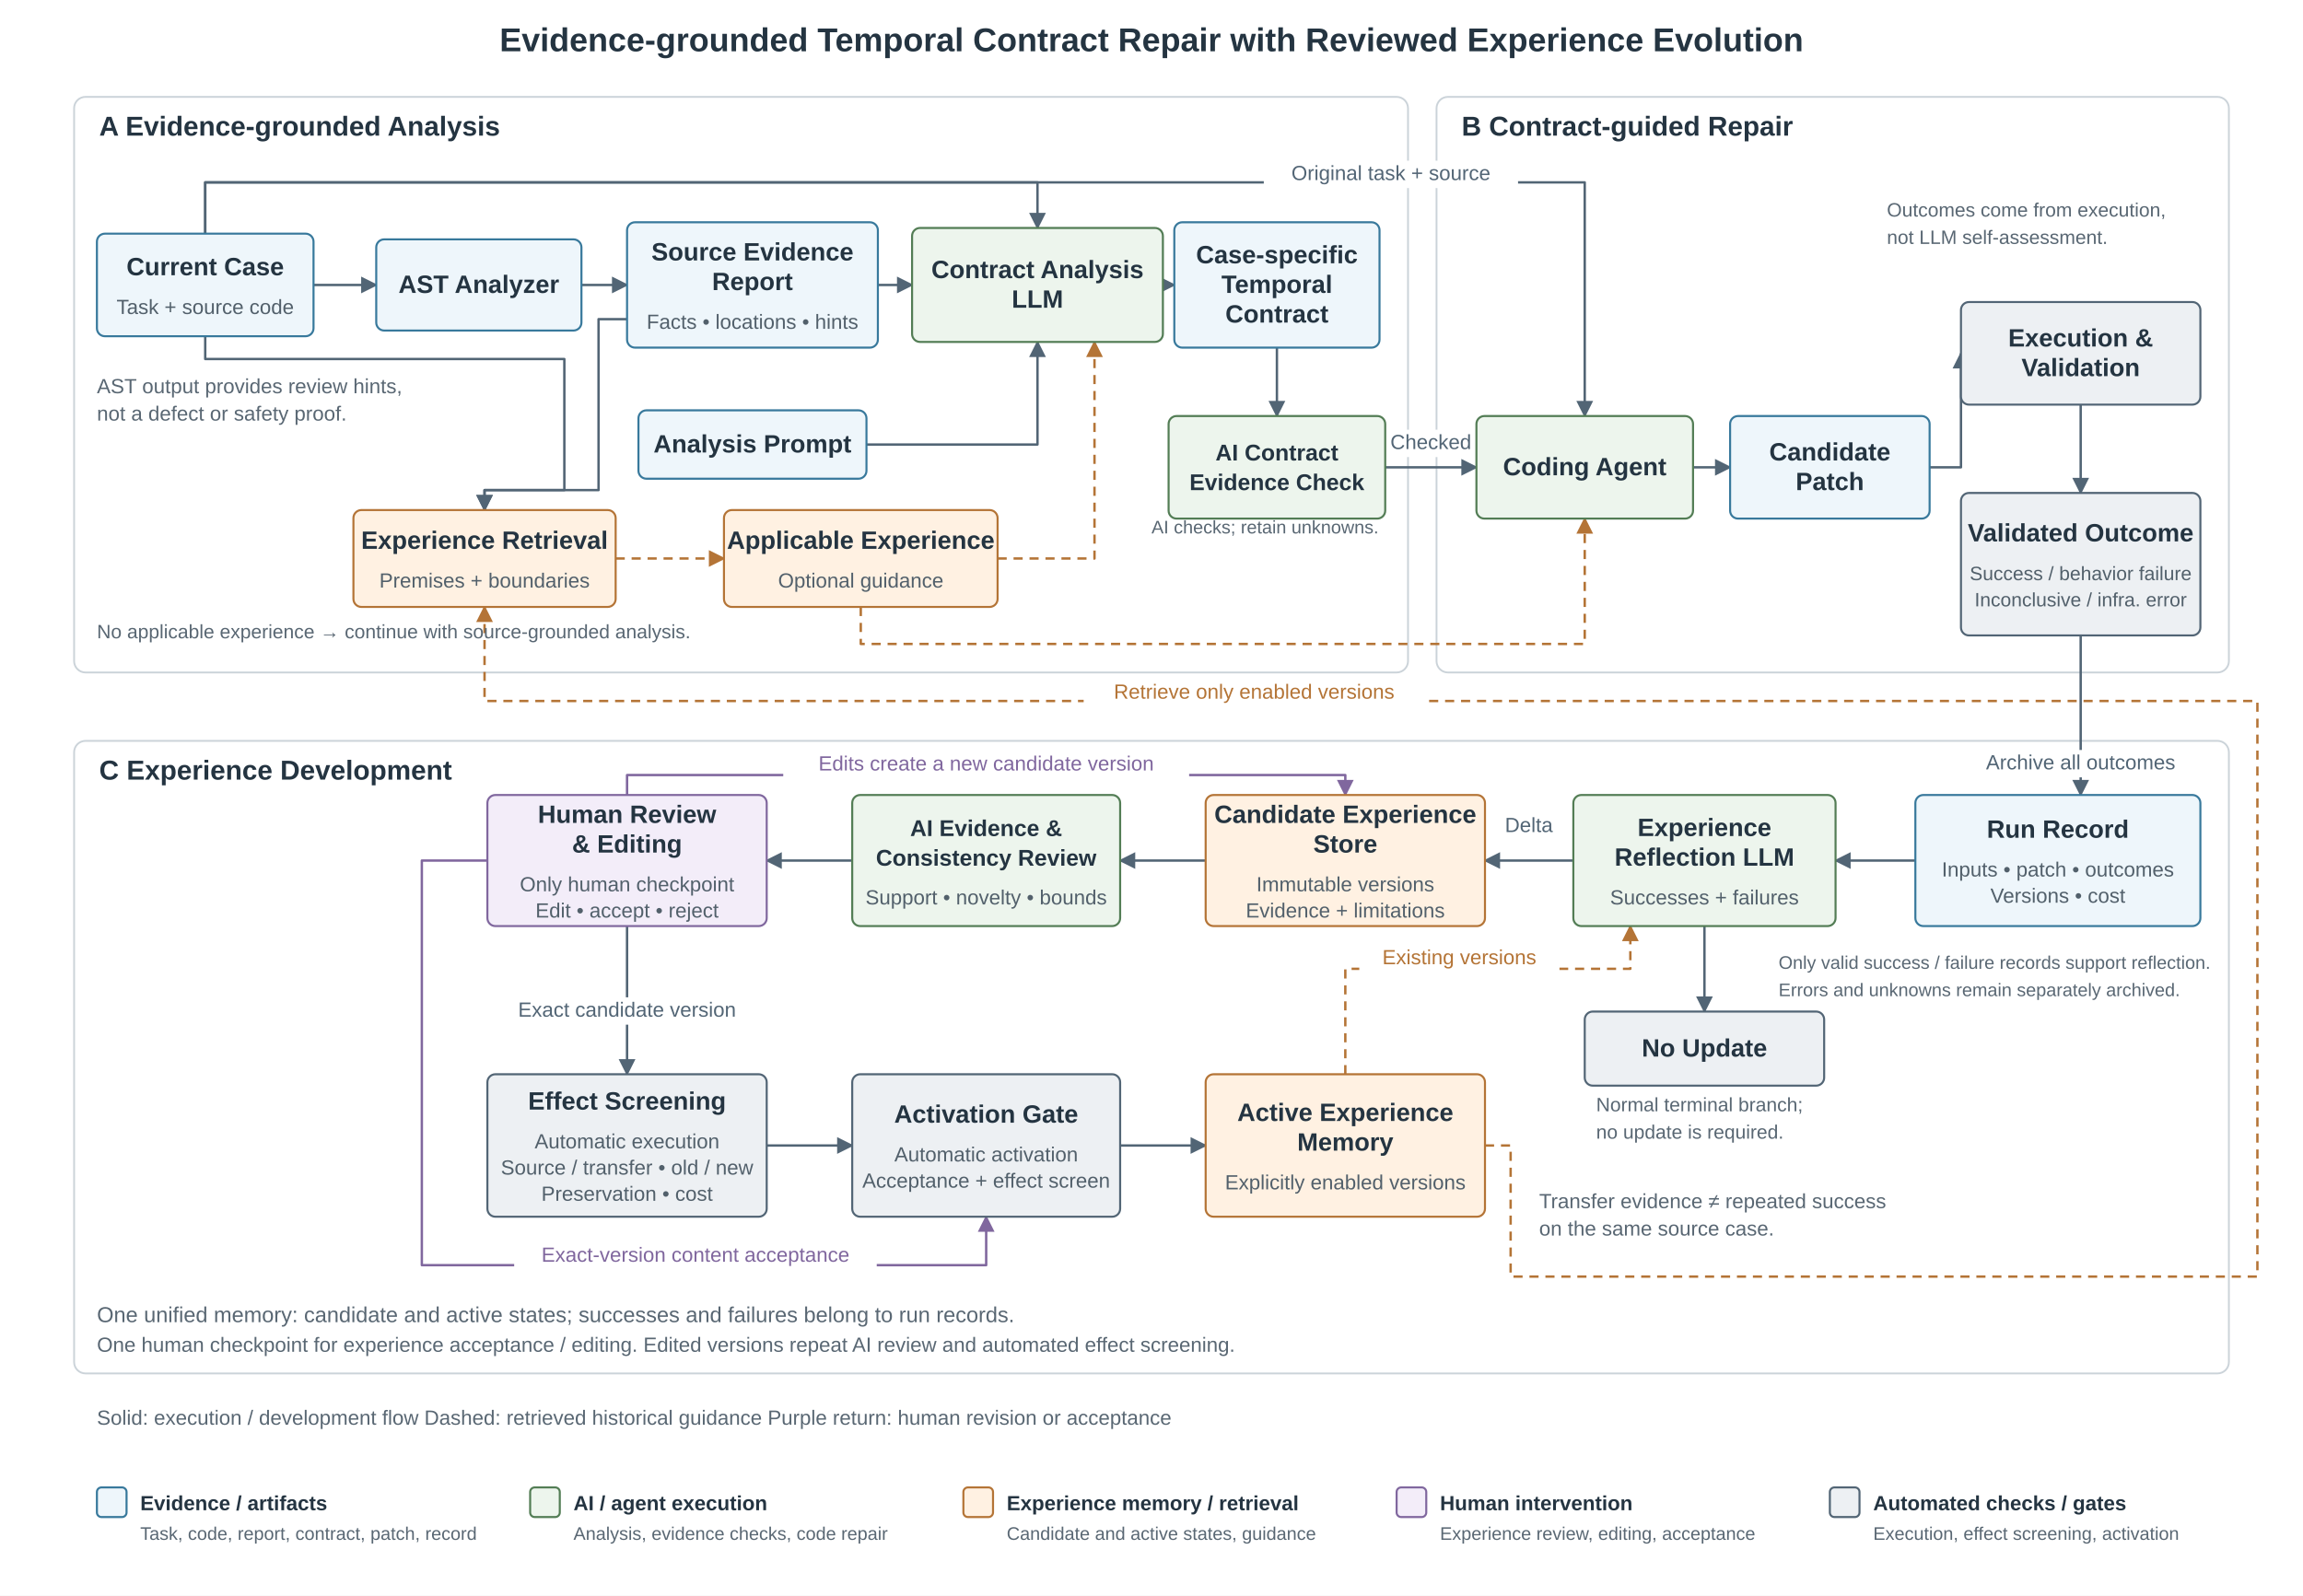
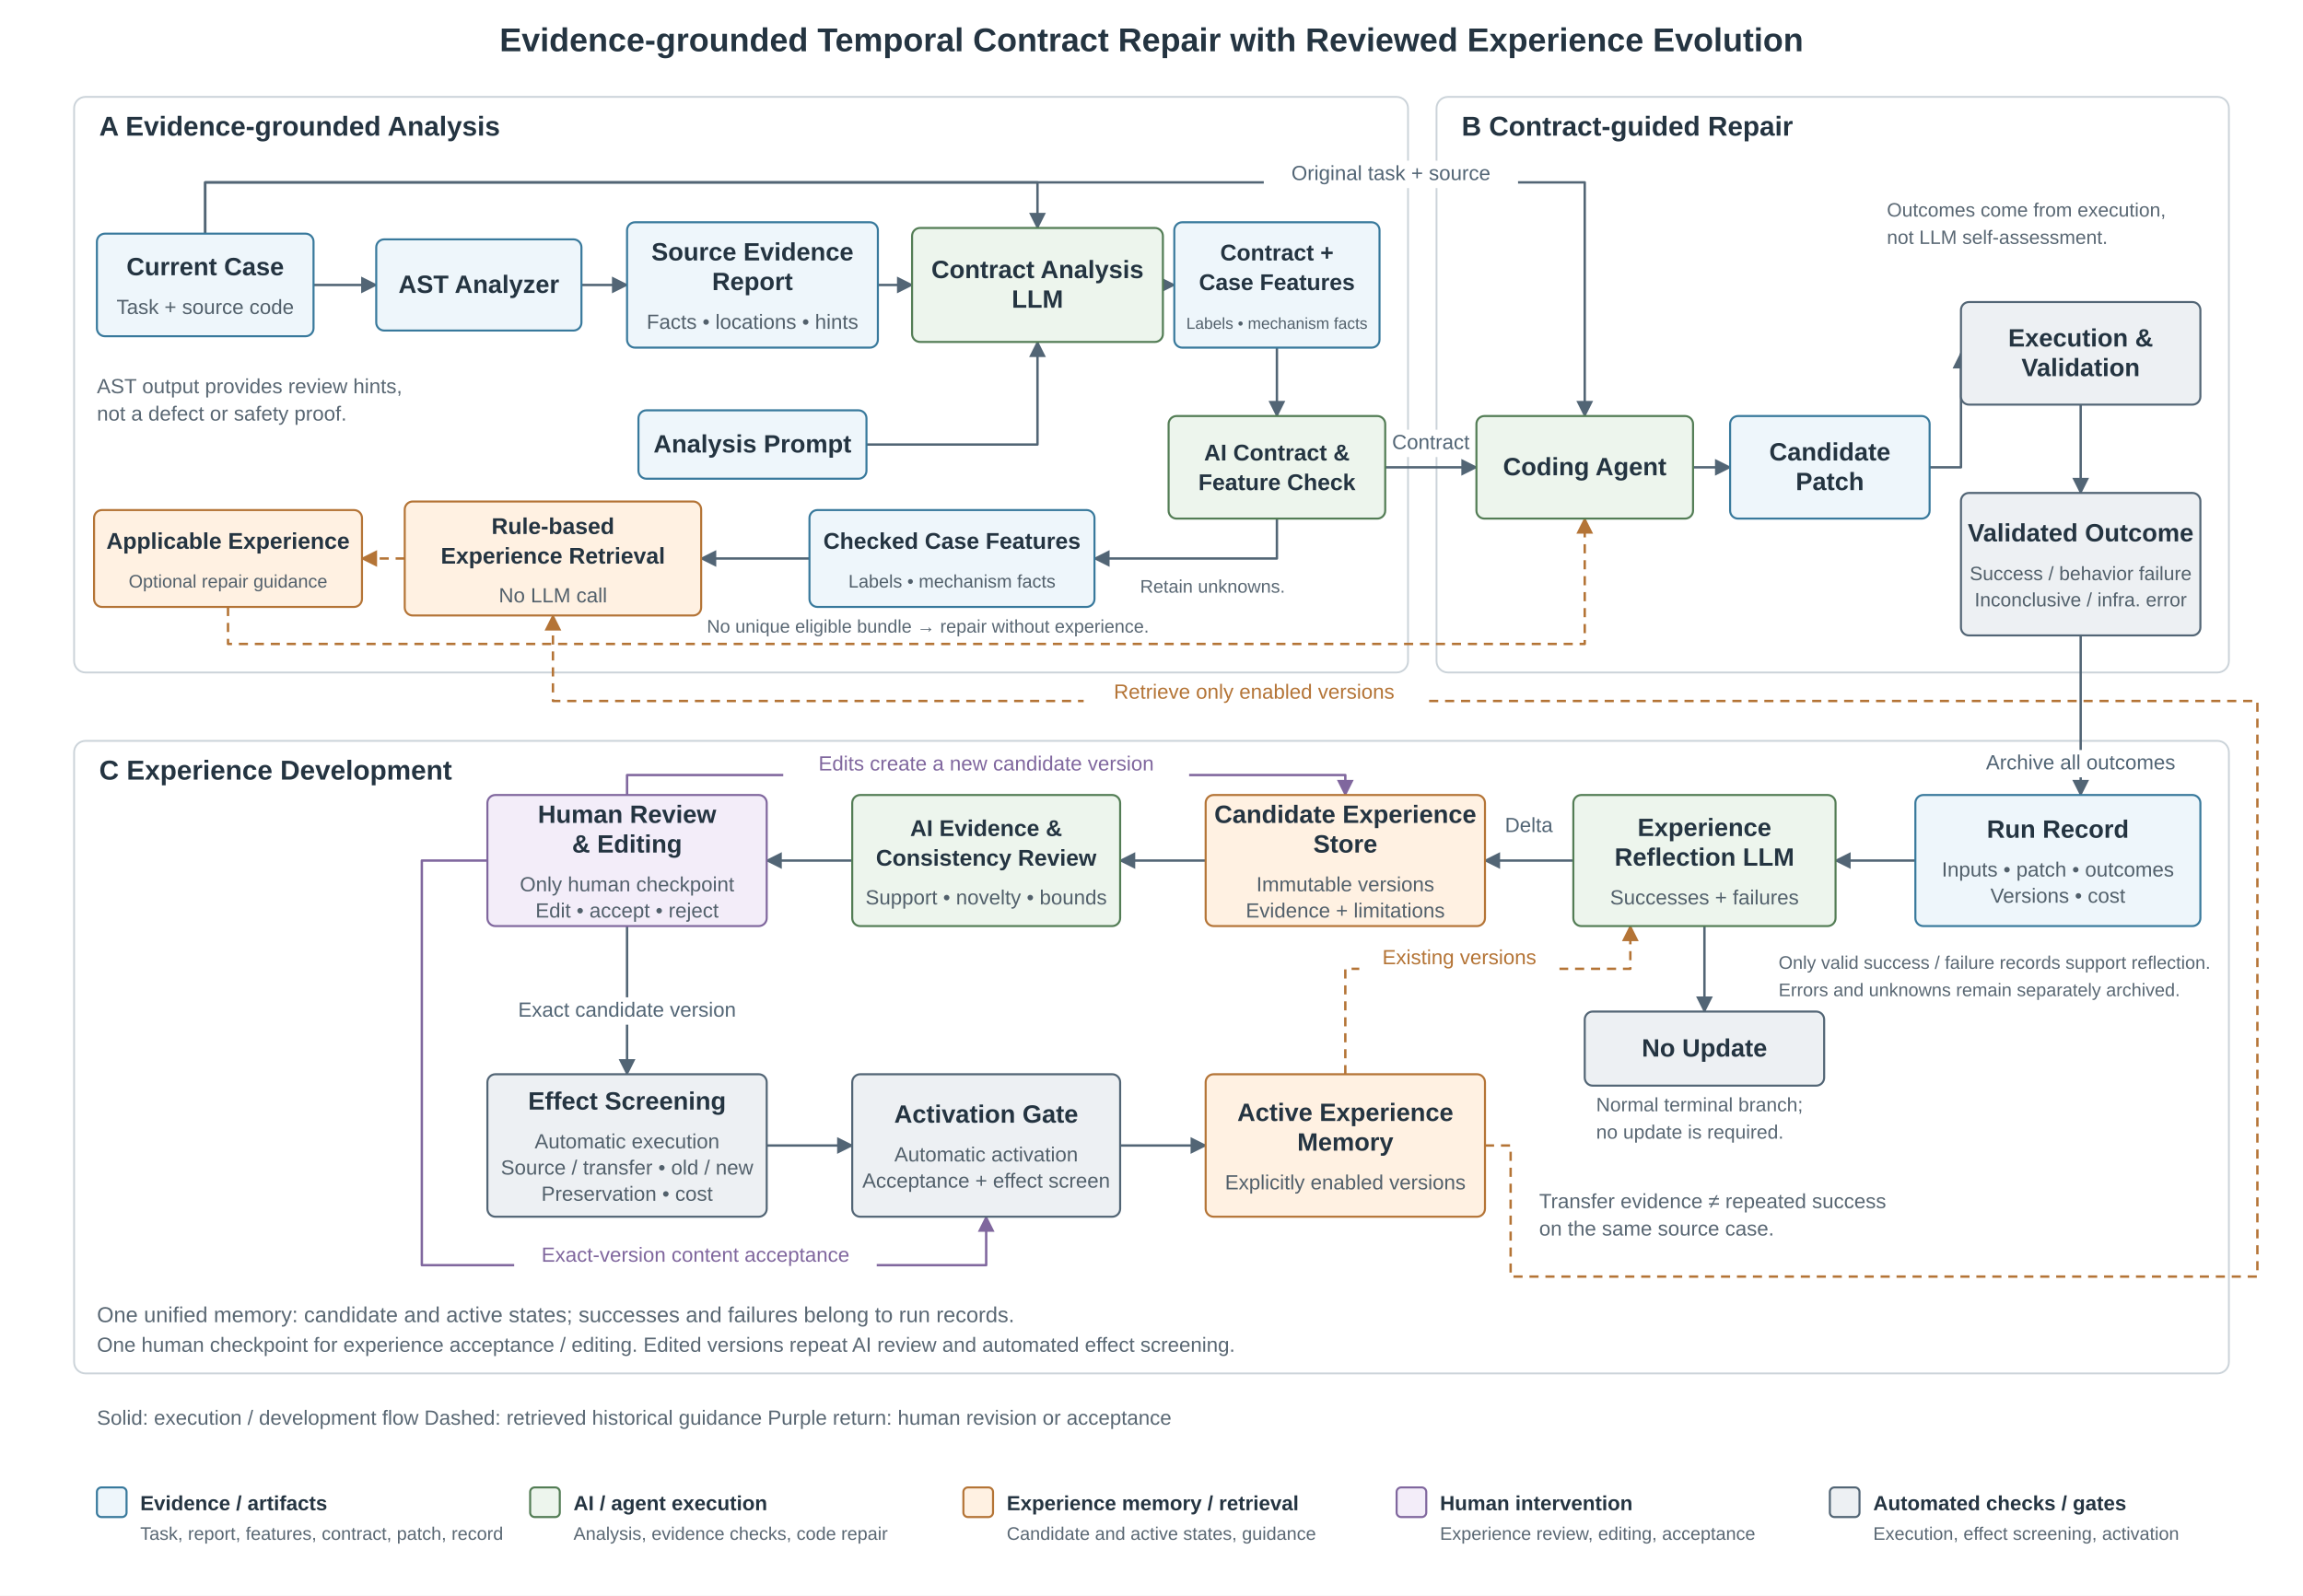
<svg xmlns="http://www.w3.org/2000/svg" width="2020" height="1400" viewBox="0 0 2020 1400">
  <defs>
    <marker id="flow" viewBox="0 0 10 10" refX="9" refY="5" markerWidth="7" markerHeight="7" orient="auto-start-reverse">
      <path d="M0 0 L10 5 L0 10 Z" fill="#526575" />
    </marker>
    <marker id="memory" viewBox="0 0 10 10" refX="9" refY="5" markerWidth="7" markerHeight="7" orient="auto-start-reverse">
      <path d="M0 0 L10 5 L0 10 Z" fill="#b47436" />
    </marker>
    <marker id="edit" viewBox="0 0 10 10" refX="9" refY="5" markerWidth="7" markerHeight="7" orient="auto-start-reverse">
      <path d="M0 0 L10 5 L0 10 Z" fill="#80679e" />
    </marker>
  </defs>
  <rect width="100%" height="100%" fill="white" />
  <g font-family="Arial, Helvetica, PingFang SC, Noto Sans CJK SC, sans-serif" fill="#243441">
    <text x="1010.0" y="45" text-anchor="middle" font-size="29" font-weight="600" fill="#243441">Evidence-grounded Temporal Contract Repair with Reviewed Experience Evolution</text>
    <rect x="65" y="85" width="1170" height="505" rx="10" fill="white" stroke="#cbd3d9" stroke-width="1.6" />
    <text x="87" y="119" text-anchor="start" font-size="24" font-weight="600" fill="#243441">A   Evidence-grounded Analysis</text>
    <rect x="1260" y="85" width="695" height="505" rx="10" fill="white" stroke="#cbd3d9" stroke-width="1.6" />
    <text x="1282" y="119" text-anchor="start" font-size="24" font-weight="600" fill="#243441">B   Contract-guided Repair</text>
    <rect x="65" y="650" width="1890" height="555" rx="10" fill="white" stroke="#cbd3d9" stroke-width="1.6" />
    <text x="87" y="684" text-anchor="start" font-size="24" font-weight="600" fill="#243441">C   Experience Development</text>
    <polyline points="275,250 330,250" fill="none" stroke="#526575" stroke-width="2.1" stroke-linejoin="round" marker-end="url(#flow)" />
    <polyline points="510,250 550,250" fill="none" stroke="#526575" stroke-width="2.1" stroke-linejoin="round" marker-end="url(#flow)" />
    <polyline points="770,250 800,250" fill="none" stroke="#526575" stroke-width="2.1" stroke-linejoin="round" marker-end="url(#flow)" />
    <polyline points="1020,250 1030,250" fill="none" stroke="#526575" stroke-width="2.1" stroke-linejoin="round" marker-end="url(#flow)" />
    <polyline points="180,205 180,160 910,160 910,200" fill="none" stroke="#526575" stroke-width="2.1" stroke-linejoin="round" marker-end="url(#flow)" />
    <polyline points="180,205 180,160 1390,160 1390,365" fill="none" stroke="#526575" stroke-width="2.1" stroke-linejoin="round" marker-end="url(#flow)" />
    <rect x="1108.5" y="141" width="223.0" height="24" fill="white" />
    <text x="1220" y="158" text-anchor="middle" font-size="18" font-weight="400" fill="#526575">Original task + source</text>
    <polyline points="760,390 910,390 910,300" fill="none" stroke="#526575" stroke-width="2.1" stroke-linejoin="round" marker-end="url(#flow)" />
    <polyline points="1120,305 1120,365" fill="none" stroke="#526575" stroke-width="2.1" stroke-linejoin="round" marker-end="url(#flow)" />
    <polyline points="1215,410 1295,410" fill="none" stroke="#526575" stroke-width="2.1" stroke-linejoin="round" marker-end="url(#flow)" />
-     <rect x="1214.75" y="377" width="80.5" height="24" fill="white" />
-     <text x="1255" y="394" text-anchor="middle" font-size="18" font-weight="400" fill="#526575">Checked</text>
+     <rect x="1210.0" y="377" width="90.0" height="24" fill="white" />
+     <text x="1255" y="394" text-anchor="middle" font-size="18" font-weight="400" fill="#526575">Contract</text>
    <polyline points="1485,410 1517.5,410" fill="none" stroke="#526575" stroke-width="2.1" stroke-linejoin="round" marker-end="url(#flow)" />
    <polyline points="1692.5,410 1720,410 1720,310" fill="none" stroke="#526575" stroke-width="2.1" stroke-linejoin="round" marker-end="url(#flow)" />
    <polyline points="1825,355 1825,432.5" fill="none" stroke="#526575" stroke-width="2.1" stroke-linejoin="round" marker-end="url(#flow)" />
-     <polyline points="540,490 635,490" fill="none" stroke="#b47436" stroke-width="2.1" stroke-linejoin="round" stroke-dasharray="8 6" marker-end="url(#memory)" />
-     <polyline points="875,490 960,490 960,300" fill="none" stroke="#b47436" stroke-width="2.1" stroke-linejoin="round" stroke-dasharray="8 6" marker-end="url(#memory)" />
-     <polyline points="755,532.5 755,565 1390,565 1390,455" fill="none" stroke="#b47436" stroke-width="2.1" stroke-linejoin="round" stroke-dasharray="8 6" marker-end="url(#memory)" />
+     <polyline points="355,490 317.5,490" fill="none" stroke="#b47436" stroke-width="2.1" stroke-linejoin="round" stroke-dasharray="8 6" marker-end="url(#memory)" />
+     <polyline points="200,532.5 200,565 1390,565 1390,455" fill="none" stroke="#b47436" stroke-width="2.1" stroke-linejoin="round" stroke-dasharray="8 6" marker-end="url(#memory)" />
    <polyline points="1825,557.5 1825,697.5" fill="none" stroke="#526575" stroke-width="2.1" stroke-linejoin="round" marker-end="url(#flow)" />
    <rect x="1723.0" y="658" width="204.0" height="24" fill="white" />
    <text x="1825" y="675" text-anchor="middle" font-size="18" font-weight="400" fill="#526575">Archive all outcomes</text>
    <polyline points="1680,755 1610,755" fill="none" stroke="#526575" stroke-width="2.1" stroke-linejoin="round" marker-end="url(#flow)" />
    <polyline points="1380,755 1302.5,755" fill="none" stroke="#526575" stroke-width="2.1" stroke-linejoin="round" marker-end="url(#flow)" />
    <rect x="1310.25" y="713" width="61.5" height="24" fill="white" />
    <text x="1341" y="730" text-anchor="middle" font-size="18" font-weight="400" fill="#526575">Delta</text>
    <polyline points="1495,812.5 1495,887.5" fill="none" stroke="#526575" stroke-width="2.1" stroke-linejoin="round" marker-end="url(#flow)" />
    <polyline points="1057.5,755 982.5,755" fill="none" stroke="#526575" stroke-width="2.1" stroke-linejoin="round" marker-end="url(#flow)" />
    <polyline points="747.5,755 672.5,755" fill="none" stroke="#526575" stroke-width="2.1" stroke-linejoin="round" marker-end="url(#flow)" />
    <polyline points="550,812.5 550,942.5" fill="none" stroke="#526575" stroke-width="2.1" stroke-linejoin="round" marker-end="url(#flow)" />
    <rect x="433.75" y="875" width="232.5" height="24" fill="white" />
    <text x="550" y="892" text-anchor="middle" font-size="18" font-weight="400" fill="#526575">Exact candidate version</text>
    <polyline points="550,697.5 550,680 1180,680 1180,697.5" fill="none" stroke="#80679e" stroke-width="2.1" stroke-linejoin="round" marker-end="url(#edit)" />
    <rect x="687.0" y="659" width="356.0" height="24" fill="white" />
    <text x="865" y="676" text-anchor="middle" font-size="18" font-weight="400" fill="#80679e">Edits create a new candidate version</text>
    <polyline points="672.5,1005 747.5,1005" fill="none" stroke="#526575" stroke-width="2.1" stroke-linejoin="round" marker-end="url(#flow)" />
    <polyline points="427.5,755 370,755 370,1110 865,1110 865,1067.5" fill="none" stroke="#80679e" stroke-width="2.1" stroke-linejoin="round" marker-end="url(#edit)" />
    <rect x="451.0" y="1090" width="318.0" height="24" fill="white" />
    <text x="610" y="1107" text-anchor="middle" font-size="18" font-weight="400" fill="#80679e">Exact-version content acceptance</text>
    <polyline points="982.5,1005 1057.5,1005" fill="none" stroke="#526575" stroke-width="2.1" stroke-linejoin="round" marker-end="url(#flow)" />
-     <polyline points="1302.5,1005 1325,1005 1325,1120 1980,1120 1980,615 425,615 425,532.5" fill="none" stroke="#b47436" stroke-width="2.1" stroke-linejoin="round" stroke-dasharray="8 6" marker-end="url(#memory)" />
+     <polyline points="1302.5,1005 1325,1005 1325,1120 1980,1120 1980,615 485,615 485,540" fill="none" stroke="#b47436" stroke-width="2.1" stroke-linejoin="round" stroke-dasharray="8 6" marker-end="url(#memory)" />
    <rect x="950.5" y="596" width="299.0" height="24" fill="white" />
    <text x="1100" y="613" text-anchor="middle" font-size="18" font-weight="400" fill="#b47436">Retrieve only enabled versions</text>
-     <polyline points="180,295 180,315 495,315 495,430 425,430 425,447.5" fill="none" stroke="#526575" stroke-width="2.1" stroke-linejoin="round" marker-end="url(#flow)" />
-     <polyline points="550,280 525,280 525,430 425,430 425,447.5" fill="none" stroke="#526575" stroke-width="2.1" stroke-linejoin="round" marker-end="url(#flow)" />
    <polyline points="1180,942.5 1180,850 1430,850 1430,812.5" fill="none" stroke="#b47436" stroke-width="2.1" stroke-linejoin="round" stroke-dasharray="8 6" marker-end="url(#memory)" />
    <rect x="1192.25" y="829" width="175.5" height="24" fill="white" />
    <text x="1280" y="846" text-anchor="middle" font-size="18" font-weight="400" fill="#b47436">Existing versions</text>
+     <polyline points="1120,455 1120,490 960,490" fill="none" stroke="#526575" stroke-width="2.1" stroke-linejoin="round" marker-end="url(#flow)" />
+     <polyline points="710,490 615,490" fill="none" stroke="#526575" stroke-width="2.1" stroke-linejoin="round" marker-end="url(#flow)" />
    <g id="case">
      <rect x="85.0" y="205.0" width="190" height="90" rx="7" fill="#eef6fb" stroke="#38799c" stroke-width="1.8" />
      <text x="180" y="241.5" text-anchor="middle" font-size="22" font-weight="600" fill="#243441">Current Case</text>
      <text x="180" y="275.5" text-anchor="middle" font-size="18" font-weight="400" fill="#52606b">Task + source code</text>
    </g>
    <g id="ast">
      <rect x="330.0" y="210.0" width="180" height="80" rx="7" fill="#eef6fb" stroke="#38799c" stroke-width="1.8" />
      <text x="420" y="257.0" text-anchor="middle" font-size="22" font-weight="600" fill="#243441">AST Analyzer</text>
    </g>
    <g id="report">
      <rect x="550.0" y="195.0" width="220" height="110" rx="7" fill="#eef6fb" stroke="#38799c" stroke-width="1.8" />
      <text x="660" y="228.5" text-anchor="middle" font-size="22" font-weight="600" fill="#243441">Source Evidence</text>
      <text x="660" y="254.5" text-anchor="middle" font-size="22" font-weight="600" fill="#243441">Report</text>
      <text x="660" y="288.5" text-anchor="middle" font-size="18" font-weight="400" fill="#52606b">Facts • locations • hints</text>
    </g>
    <g id="analysis">
      <rect x="800.0" y="200.0" width="220" height="100" rx="7" fill="#edf5ed" stroke="#537d55" stroke-width="1.8" />
      <text x="910" y="244.0" text-anchor="middle" font-size="22" font-weight="600" fill="#243441">Contract Analysis</text>
      <text x="910" y="270.0" text-anchor="middle" font-size="22" font-weight="600" fill="#243441">LLM</text>
    </g>
    <g id="contract">
      <rect x="1030.0" y="195.0" width="180" height="110" rx="7" fill="#eef6fb" stroke="#38799c" stroke-width="1.8" />
-       <text x="1120" y="231.0" text-anchor="middle" font-size="22" font-weight="600" fill="#243441">Case-specific</text>
-       <text x="1120" y="257.0" text-anchor="middle" font-size="22" font-weight="600" fill="#243441">Temporal</text>
-       <text x="1120" y="283.0" text-anchor="middle" font-size="22" font-weight="600" fill="#243441">Contract</text>
+       <text x="1120" y="228.5" text-anchor="middle" font-size="20" font-weight="600" fill="#243441">Contract +</text>
+       <text x="1120" y="254.5" text-anchor="middle" font-size="20" font-weight="600" fill="#243441">Case Features</text>
+       <text x="1120" y="288.5" text-anchor="middle" font-size="14" font-weight="400" fill="#52606b">Labels • mechanism facts</text>
    </g>
    <g id="prompt">
      <rect x="560.0" y="360.0" width="200" height="60" rx="7" fill="#eef6fb" stroke="#38799c" stroke-width="1.8" />
      <text x="660" y="397.0" text-anchor="middle" font-size="22" font-weight="600" fill="#243441">Analysis Prompt</text>
    </g>
    <g id="review">
      <rect x="1025.0" y="365.0" width="190" height="90" rx="7" fill="#edf5ed" stroke="#537d55" stroke-width="1.8" />
-       <text x="1120" y="404.0" text-anchor="middle" font-size="20" font-weight="600" fill="#243441">AI Contract</text>
-       <text x="1120" y="430.0" text-anchor="middle" font-size="20" font-weight="600" fill="#243441">Evidence Check</text>
+       <text x="1120" y="404.0" text-anchor="middle" font-size="20" font-weight="600" fill="#243441">AI Contract &amp;</text>
+       <text x="1120" y="430.0" text-anchor="middle" font-size="20" font-weight="600" fill="#243441">Feature Check</text>
    </g>
    <g id="retrieval">
-       <rect x="310.0" y="447.5" width="230" height="85" rx="7" fill="#fff1e2" stroke="#b47436" stroke-width="1.8" />
-       <text x="425" y="481.5" text-anchor="middle" font-size="22" font-weight="600" fill="#243441">Experience Retrieval</text>
-       <text x="425" y="515.5" text-anchor="middle" font-size="18" font-weight="400" fill="#52606b">Premises + boundaries</text>
+       <rect x="355.0" y="440.0" width="260" height="100" rx="7" fill="#fff1e2" stroke="#b47436" stroke-width="1.8" />
+       <text x="485" y="468.5" text-anchor="middle" font-size="20" font-weight="600" fill="#243441">Rule-based</text>
+       <text x="485" y="494.5" text-anchor="middle" font-size="20" font-weight="600" fill="#243441">Experience Retrieval</text>
+       <text x="485" y="528.5" text-anchor="middle" font-size="18" font-weight="400" fill="#52606b">No LLM call</text>
    </g>
    <g id="applicable">
-       <rect x="635.0" y="447.5" width="240" height="85" rx="7" fill="#fff1e2" stroke="#b47436" stroke-width="1.8" />
-       <text x="755" y="481.5" text-anchor="middle" font-size="22" font-weight="600" fill="#243441">Applicable Experience</text>
-       <text x="755" y="515.5" text-anchor="middle" font-size="18" font-weight="400" fill="#52606b">Optional guidance</text>
+       <rect x="82.5" y="447.5" width="235" height="85" rx="7" fill="#fff1e2" stroke="#b47436" stroke-width="1.8" />
+       <text x="200" y="481.5" text-anchor="middle" font-size="20" font-weight="600" fill="#243441">Applicable Experience</text>
+       <text x="200" y="515.5" text-anchor="middle" font-size="16" font-weight="400" fill="#52606b">Optional repair guidance</text>
    </g>
    <g id="agent">
      <rect x="1295.0" y="365.0" width="190" height="90" rx="7" fill="#edf5ed" stroke="#537d55" stroke-width="1.8" />
      <text x="1390" y="417.0" text-anchor="middle" font-size="22" font-weight="600" fill="#243441">Coding Agent</text>
    </g>
    <g id="patch">
      <rect x="1517.5" y="365.0" width="175" height="90" rx="7" fill="#eef6fb" stroke="#38799c" stroke-width="1.8" />
      <text x="1605" y="404.0" text-anchor="middle" font-size="22" font-weight="600" fill="#243441">Candidate</text>
      <text x="1605" y="430.0" text-anchor="middle" font-size="22" font-weight="600" fill="#243441">Patch</text>
    </g>
    <g id="validation">
      <rect x="1720.0" y="265.0" width="210" height="90" rx="7" fill="#edf0f3" stroke="#526575" stroke-width="1.8" />
      <text x="1825" y="304.0" text-anchor="middle" font-size="22" font-weight="600" fill="#243441">Execution &amp;</text>
      <text x="1825" y="330.0" text-anchor="middle" font-size="22" font-weight="600" fill="#243441">Validation</text>
    </g>
    <g id="outcome">
      <rect x="1720.0" y="432.5" width="210" height="125" rx="7" fill="#edf0f3" stroke="#526575" stroke-width="1.8" />
      <text x="1825" y="475.0" text-anchor="middle" font-size="22" font-weight="600" fill="#243441">Validated Outcome</text>
      <text x="1825" y="509.0" text-anchor="middle" font-size="17" font-weight="400" fill="#52606b">Success / behavior failure</text>
      <text x="1825" y="532.0" text-anchor="middle" font-size="17" font-weight="400" fill="#52606b">Inconclusive / infra. error</text>
    </g>
    <g id="record">
      <rect x="1680.0" y="697.5" width="250" height="115" rx="7" fill="#eef6fb" stroke="#38799c" stroke-width="1.8" />
      <text x="1805" y="735.0" text-anchor="middle" font-size="22" font-weight="600" fill="#243441">Run Record</text>
      <text x="1805" y="769.0" text-anchor="middle" font-size="18" font-weight="400" fill="#52606b">Inputs • patch • outcomes</text>
      <text x="1805" y="792.0" text-anchor="middle" font-size="18" font-weight="400" fill="#52606b">Versions • cost</text>
    </g>
    <g id="reflection">
      <rect x="1380.0" y="697.5" width="230" height="115" rx="7" fill="#edf5ed" stroke="#537d55" stroke-width="1.8" />
      <text x="1495" y="733.5" text-anchor="middle" font-size="22" font-weight="600" fill="#243441">Experience</text>
      <text x="1495" y="759.5" text-anchor="middle" font-size="22" font-weight="600" fill="#243441">Reflection LLM</text>
      <text x="1495" y="793.5" text-anchor="middle" font-size="18" font-weight="400" fill="#52606b">Successes + failures</text>
    </g>
    <g id="candidate">
      <rect x="1057.5" y="697.5" width="245" height="115" rx="7" fill="#fff1e2" stroke="#b47436" stroke-width="1.8" />
      <text x="1180" y="722.0" text-anchor="middle" font-size="22" font-weight="600" fill="#243441">Candidate Experience</text>
      <text x="1180" y="748.0" text-anchor="middle" font-size="22" font-weight="600" fill="#243441">Store</text>
      <text x="1180" y="782.0" text-anchor="middle" font-size="18" font-weight="400" fill="#52606b">Immutable versions</text>
      <text x="1180" y="805.0" text-anchor="middle" font-size="18" font-weight="400" fill="#52606b">Evidence + limitations</text>
    </g>
    <g id="evidence_review">
      <rect x="747.5" y="697.5" width="235" height="115" rx="7" fill="#edf5ed" stroke="#537d55" stroke-width="1.8" />
      <text x="865" y="733.5" text-anchor="middle" font-size="20" font-weight="600" fill="#243441">AI Evidence &amp;</text>
      <text x="865" y="759.5" text-anchor="middle" font-size="20" font-weight="600" fill="#243441">Consistency Review</text>
      <text x="865" y="793.5" text-anchor="middle" font-size="18" font-weight="400" fill="#52606b">Support • novelty • bounds</text>
    </g>
    <g id="human">
      <rect x="427.5" y="697.5" width="245" height="115" rx="7" fill="#f3edf9" stroke="#80679e" stroke-width="1.8" />
      <text x="550" y="722.0" text-anchor="middle" font-size="22" font-weight="600" fill="#243441">Human Review</text>
      <text x="550" y="748.0" text-anchor="middle" font-size="22" font-weight="600" fill="#243441">&amp; Editing</text>
      <text x="550" y="782.0" text-anchor="middle" font-size="18" font-weight="400" fill="#52606b">Only human checkpoint</text>
      <text x="550" y="805.0" text-anchor="middle" font-size="18" font-weight="400" fill="#52606b">Edit • accept • reject</text>
    </g>
    <g id="screen">
      <rect x="427.5" y="942.5" width="245" height="125" rx="7" fill="#edf0f3" stroke="#526575" stroke-width="1.8" />
      <text x="550" y="973.5" text-anchor="middle" font-size="22" font-weight="600" fill="#243441">Effect Screening</text>
      <text x="550" y="1007.5" text-anchor="middle" font-size="18" font-weight="400" fill="#52606b">Automatic execution</text>
      <text x="550" y="1030.5" text-anchor="middle" font-size="18" font-weight="400" fill="#52606b">Source / transfer • old / new</text>
      <text x="550" y="1053.5" text-anchor="middle" font-size="18" font-weight="400" fill="#52606b">Preservation • cost</text>
    </g>
    <g id="gate">
      <rect x="747.5" y="942.5" width="235" height="125" rx="7" fill="#edf0f3" stroke="#526575" stroke-width="1.8" />
      <text x="865" y="985.0" text-anchor="middle" font-size="22" font-weight="600" fill="#243441">Activation Gate</text>
      <text x="865" y="1019.0" text-anchor="middle" font-size="18" font-weight="400" fill="#52606b">Automatic activation</text>
      <text x="865" y="1042.0" text-anchor="middle" font-size="18" font-weight="400" fill="#52606b">Acceptance + effect screen</text>
    </g>
    <g id="active">
      <rect x="1057.5" y="942.5" width="245" height="125" rx="7" fill="#fff1e2" stroke="#b47436" stroke-width="1.8" />
      <text x="1180" y="983.5" text-anchor="middle" font-size="22" font-weight="600" fill="#243441">Active Experience</text>
      <text x="1180" y="1009.5" text-anchor="middle" font-size="22" font-weight="600" fill="#243441">Memory</text>
      <text x="1180" y="1043.5" text-anchor="middle" font-size="18" font-weight="400" fill="#52606b">Explicitly enabled versions</text>
    </g>
    <g id="no_update">
      <rect x="1390.0" y="887.5" width="210" height="65" rx="7" fill="#edf0f3" stroke="#526575" stroke-width="1.8" />
      <text x="1495" y="927.0" text-anchor="middle" font-size="22" font-weight="600" fill="#243441">No Update</text>
    </g>
+     <g id="features">
+       <rect x="710.0" y="447.5" width="250" height="85" rx="7" fill="#eef6fb" stroke="#38799c" stroke-width="1.8" />
+       <text x="835" y="481.5" text-anchor="middle" font-size="20" font-weight="600" fill="#243441">Checked Case Features</text>
+       <text x="835" y="515.5" text-anchor="middle" font-size="16" font-weight="400" fill="#52606b">Labels • mechanism facts</text>
+     </g>
    <text x="85" y="345" text-anchor="start" font-size="18" font-weight="400" fill="#596773">AST output provides review hints,</text>
    <text x="85" y="369" text-anchor="start" font-size="18" font-weight="400" fill="#596773">not a defect or safety proof.</text>
-     <text x="85" y="560" text-anchor="start" font-size="17" font-weight="400" fill="#596773">No applicable experience → continue with source-grounded analysis.</text>
-     <text x="1010" y="468" text-anchor="start" font-size="16" font-weight="400" fill="#596773">AI checks; retain unknowns.</text>
+     <text x="620" y="555" text-anchor="start" font-size="16" font-weight="400" fill="#596773">No unique eligible bundle → repair without experience.</text>
+     <text x="1000" y="520" text-anchor="start" font-size="16" font-weight="400" fill="#596773">Retain unknowns.</text>
    <text x="1655" y="190" text-anchor="start" font-size="17" font-weight="400" fill="#596773">Outcomes come from execution,</text>
    <text x="1655" y="214" text-anchor="start" font-size="17" font-weight="400" fill="#596773">not LLM self-assessment.</text>
    <text x="1560" y="850" text-anchor="start" font-size="16" font-weight="400" fill="#596773">Only valid success / failure records support reflection.</text>
    <text x="1560" y="874" text-anchor="start" font-size="16" font-weight="400" fill="#596773">Errors and unknowns remain separately archived.</text>
    <text x="1400" y="975" text-anchor="start" font-size="17" font-weight="400" fill="#596773">Normal terminal branch;</text>
    <text x="1400" y="999" text-anchor="start" font-size="17" font-weight="400" fill="#596773">no update is required.</text>
    <text x="85" y="1160" text-anchor="start" font-size="19" font-weight="400" fill="#596773">One unified memory: candidate and active states; successes and failures belong to run records.</text>
    <text x="85" y="1186" text-anchor="start" font-size="18" font-weight="400" fill="#596773">One human checkpoint for experience acceptance / editing. Edited versions repeat AI review and automated effect screening.</text>
    <text x="1350" y="1060" text-anchor="start" font-size="18" font-weight="400" fill="#596773">Transfer evidence ≠ repeated success</text>
    <text x="1350" y="1084" text-anchor="start" font-size="18" font-weight="400" fill="#596773">on the same source case.</text>
    <text x="85" y="1250" text-anchor="start" font-size="18" font-weight="400" fill="#596773">Solid: execution / development flow     Dashed: retrieved historical guidance     Purple return: human revision or acceptance</text>
    <rect x="85" y="1305" width="26" height="26" rx="4" fill="#eef6fb" stroke="#38799c" stroke-width="1.8" />
    <text x="123" y="1325" text-anchor="start" font-size="18" font-weight="600" fill="#243441">Evidence / artifacts</text>
-     <text x="123" y="1351" text-anchor="start" font-size="16" font-weight="400" fill="#596773">Task, code, report, contract, patch, record</text>
+     <text x="123" y="1351" text-anchor="start" font-size="16" font-weight="400" fill="#596773">Task, report, features, contract, patch, record</text>
    <rect x="465" y="1305" width="26" height="26" rx="4" fill="#edf5ed" stroke="#537d55" stroke-width="1.8" />
    <text x="503" y="1325" text-anchor="start" font-size="18" font-weight="600" fill="#243441">AI / agent execution</text>
    <text x="503" y="1351" text-anchor="start" font-size="16" font-weight="400" fill="#596773">Analysis, evidence checks, code repair</text>
    <rect x="845" y="1305" width="26" height="26" rx="4" fill="#fff1e2" stroke="#b47436" stroke-width="1.8" />
    <text x="883" y="1325" text-anchor="start" font-size="18" font-weight="600" fill="#243441">Experience memory / retrieval</text>
    <text x="883" y="1351" text-anchor="start" font-size="16" font-weight="400" fill="#596773">Candidate and active states, guidance</text>
    <rect x="1225" y="1305" width="26" height="26" rx="4" fill="#f3edf9" stroke="#80679e" stroke-width="1.8" />
    <text x="1263" y="1325" text-anchor="start" font-size="18" font-weight="600" fill="#243441">Human intervention</text>
    <text x="1263" y="1351" text-anchor="start" font-size="16" font-weight="400" fill="#596773">Experience review, editing, acceptance</text>
    <rect x="1605" y="1305" width="26" height="26" rx="4" fill="#edf0f3" stroke="#526575" stroke-width="1.8" />
    <text x="1643" y="1325" text-anchor="start" font-size="18" font-weight="600" fill="#243441">Automated checks / gates</text>
    <text x="1643" y="1351" text-anchor="start" font-size="16" font-weight="400" fill="#596773">Execution, effect screening, activation</text>
  </g>
</svg>
